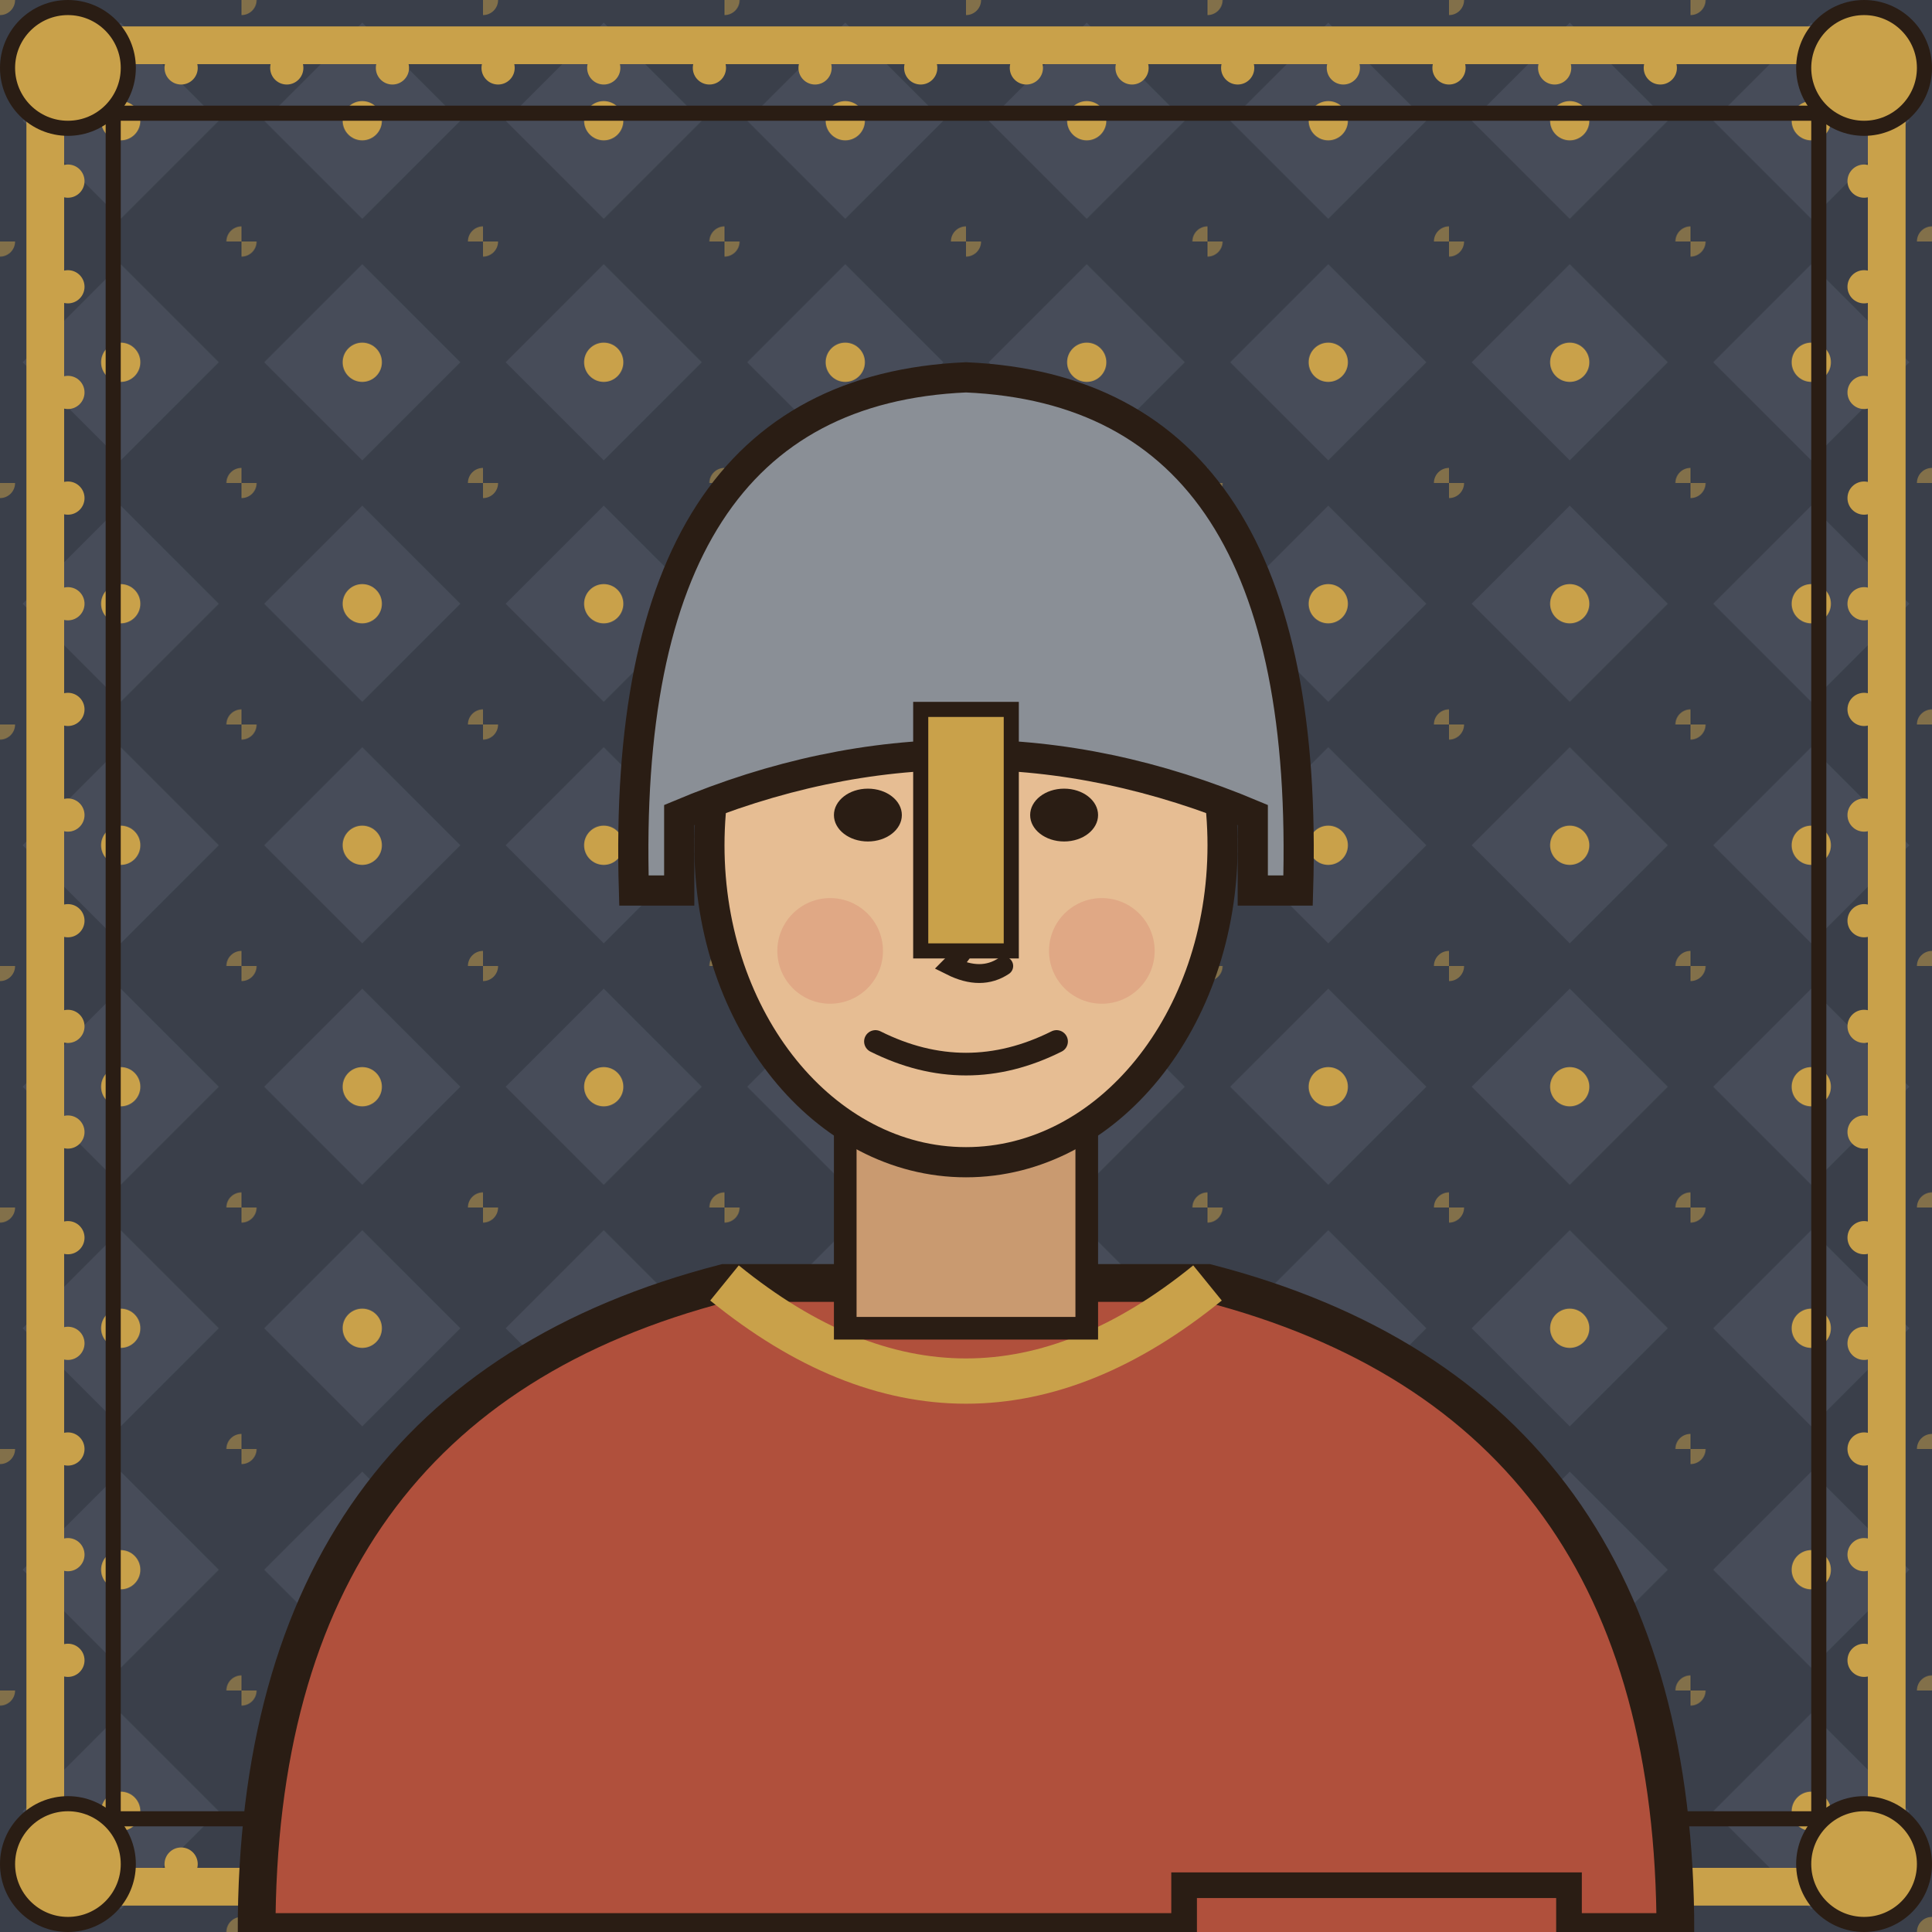
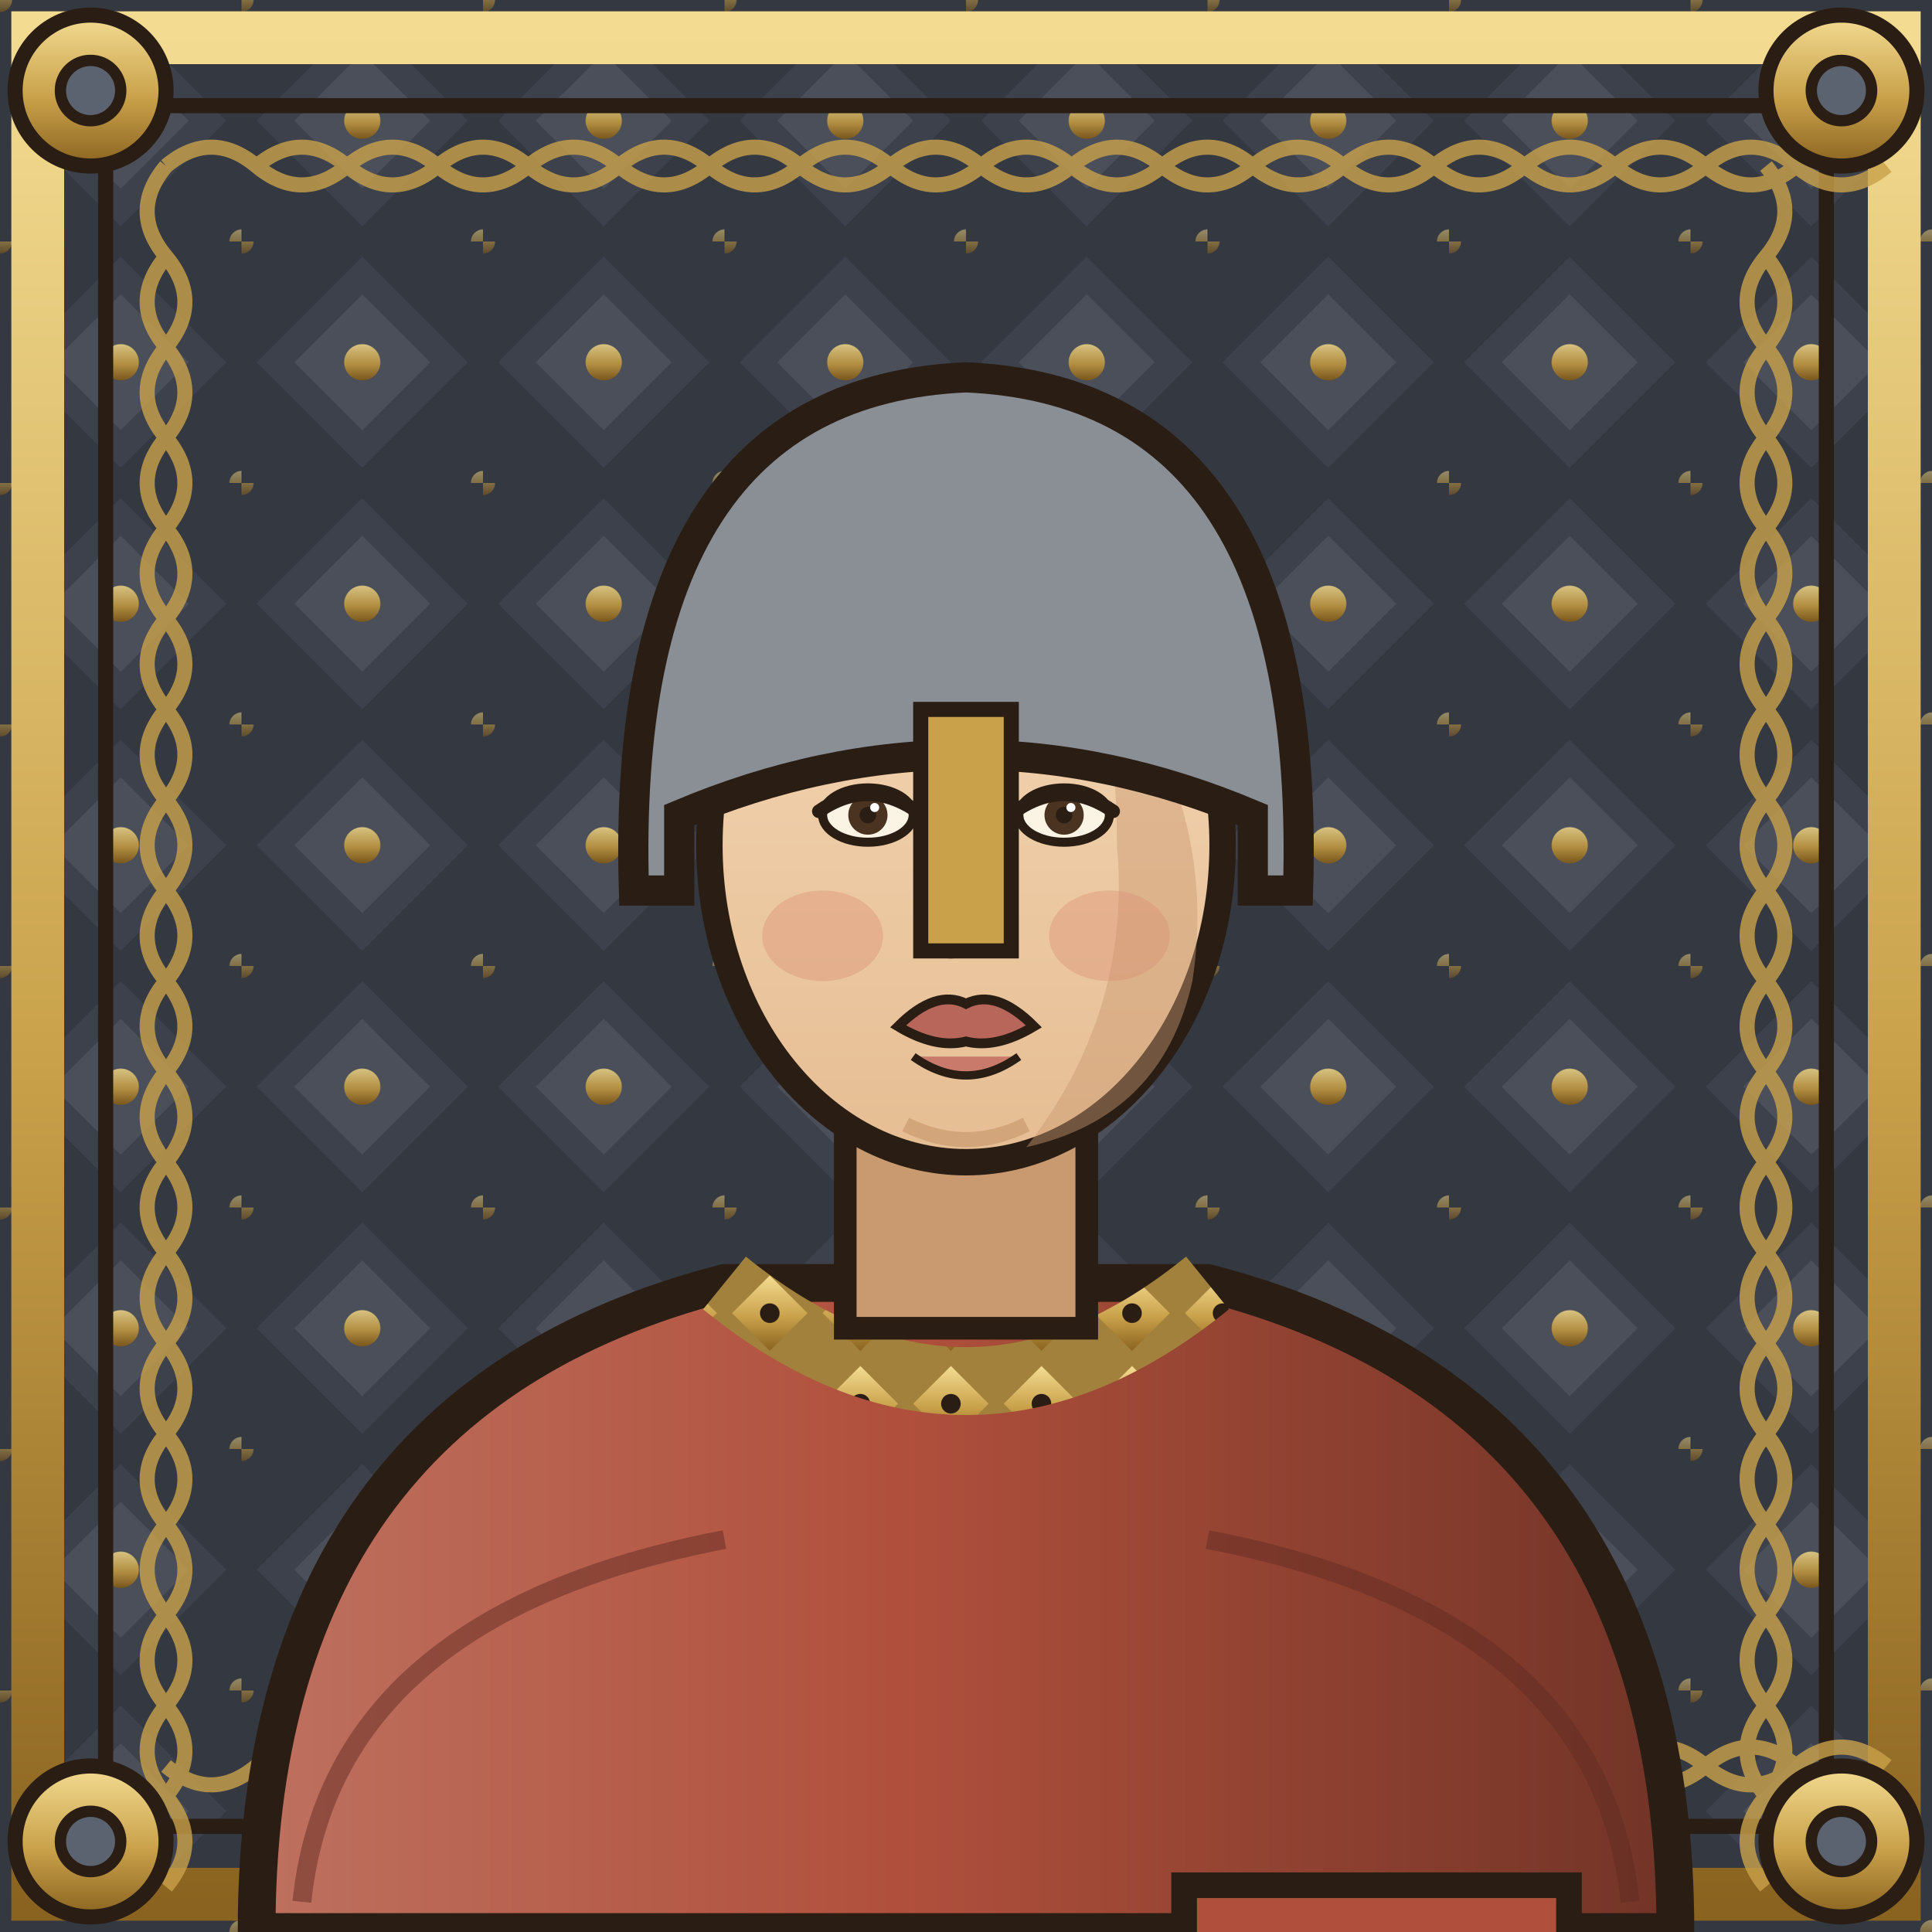
<svg xmlns="http://www.w3.org/2000/svg" viewBox="0 0 256 256" width="256" height="256">
+   <defs>
+     <linearGradient id="gold" x1="0" y1="0" x2="0" y2="1">
+       <stop offset="0" stop-color="#f3dc92" />
+       <stop offset="0.55" stop-color="#c9a14a" />
+       <stop offset="1" stop-color="#8a6320" />
+     </linearGradient>
+     <linearGradient id="steel" x1="0" y1="0" x2="1" y2="1">
+       <stop offset="0" stop-color="#eef1f4" />
+       <stop offset="0.5" stop-color="#8a8f96" />
+       <stop offset="1" stop-color="#4b5058" />
+     </linearGradient>
+     <linearGradient id="skin" x1="0" y1="0" x2="0" y2="1">
+       <stop offset="0" stop-color="#f4d8b6" />
+       <stop offset="1" stop-color="#e6bd93" />
+     </linearGradient>
+     <linearGradient id="parch" x1="0" y1="0" x2="0" y2="1">
+       <stop offset="0" stop-color="#f4ead2" />
+       <stop offset="1" stop-color="#e9dcbf" />
+     </linearGradient>
+   </defs>
+   <defs>
+     <linearGradient id="robe" x1="0" y1="0" x2="1" y2="0">
+       <stop offset="0" stop-color="#be705f" />
+       <stop offset="0.45" stop-color="#b0503c" />
+       <stop offset="1" stop-color="#723427" />
+     </linearGradient>
+     <pattern id="emb" width="12" height="12" patternUnits="userSpaceOnUse">
+       <rect width="12" height="12" fill="#a1813b" />
+       <path d="M6 1 L11 6 L6 11 L1 6 Z" fill="url(#gold)" />
+       <circle cx="6" cy="6" r="1.3" fill="#2a1d14" />
+     </pattern>
+   </defs>
  <defs>
    <pattern id="field" width="32" height="32" patternUnits="userSpaceOnUse">
      <rect width="32" height="32" fill="#3a3f4a" />
-       <path d="M16 3 L29 16 L16 29 L3 16 Z" fill="#5b6270" opacity="0.38" />
-       <circle cx="16" cy="16" r="2.6" fill="#c9a14a" />
-       <circle cx="0" cy="0" r="2" fill="#c9a14a" opacity="0.5" />
-       <circle cx="32" cy="32" r="2" fill="#c9a14a" opacity="0.5" />
+       <path d="M16 2 L30 16 L16 30 L2 16 Z" fill="#4d535f" opacity="0.55" />
+       <path d="M16 7 L25 16 L16 25 L7 16 Z" fill="#6b727e" opacity="0.4" />
+       <circle cx="16" cy="16" r="2.4" fill="url(#gold)" />
+       <circle cx="0" cy="0" r="1.6" fill="url(#gold)" opacity="0.6" />
+       <circle cx="32" cy="32" r="1.6" fill="url(#gold)" opacity="0.6" />
    </pattern>
  </defs>
  <rect x="0" y="0" width="256" height="256" fill="url(#field)" />
-   <rect x="6" y="6" width="244" height="244" fill="none" stroke="#c9a14a" stroke-width="5" />
-   <rect x="15" y="15" width="226" height="226" fill="none" stroke="#2a1d14" stroke-width="2" />
-   <circle cx="24" cy="9" r="2.2" fill="#c9a14a" />
-   <circle cx="24" cy="247" r="2.2" fill="#c9a14a" />
-   <circle cx="38" cy="9" r="2.2" fill="#c9a14a" />
-   <circle cx="38" cy="247" r="2.2" fill="#c9a14a" />
-   <circle cx="52" cy="9" r="2.2" fill="#c9a14a" />
-   <circle cx="52" cy="247" r="2.2" fill="#c9a14a" />
-   <circle cx="66" cy="9" r="2.2" fill="#c9a14a" />
-   <circle cx="66" cy="247" r="2.2" fill="#c9a14a" />
-   <circle cx="80" cy="9" r="2.2" fill="#c9a14a" />
-   <circle cx="80" cy="247" r="2.2" fill="#c9a14a" />
-   <circle cx="94" cy="9" r="2.2" fill="#c9a14a" />
-   <circle cx="94" cy="247" r="2.2" fill="#c9a14a" />
-   <circle cx="108" cy="9" r="2.2" fill="#c9a14a" />
-   <circle cx="108" cy="247" r="2.2" fill="#c9a14a" />
-   <circle cx="122" cy="9" r="2.2" fill="#c9a14a" />
-   <circle cx="122" cy="247" r="2.2" fill="#c9a14a" />
-   <circle cx="136" cy="9" r="2.2" fill="#c9a14a" />
-   <circle cx="136" cy="247" r="2.2" fill="#c9a14a" />
-   <circle cx="150" cy="9" r="2.2" fill="#c9a14a" />
-   <circle cx="150" cy="247" r="2.2" fill="#c9a14a" />
-   <circle cx="164" cy="9" r="2.2" fill="#c9a14a" />
-   <circle cx="164" cy="247" r="2.2" fill="#c9a14a" />
-   <circle cx="178" cy="9" r="2.2" fill="#c9a14a" />
-   <circle cx="178" cy="247" r="2.2" fill="#c9a14a" />
-   <circle cx="192" cy="9" r="2.2" fill="#c9a14a" />
-   <circle cx="192" cy="247" r="2.2" fill="#c9a14a" />
-   <circle cx="206" cy="9" r="2.2" fill="#c9a14a" />
-   <circle cx="206" cy="247" r="2.2" fill="#c9a14a" />
-   <circle cx="220" cy="9" r="2.2" fill="#c9a14a" />
-   <circle cx="220" cy="247" r="2.2" fill="#c9a14a" />
-   <circle cx="9" cy="24" r="2.2" fill="#c9a14a" />
-   <circle cx="247" cy="24" r="2.2" fill="#c9a14a" />
-   <circle cx="9" cy="38" r="2.2" fill="#c9a14a" />
-   <circle cx="247" cy="38" r="2.2" fill="#c9a14a" />
-   <circle cx="9" cy="52" r="2.2" fill="#c9a14a" />
-   <circle cx="247" cy="52" r="2.2" fill="#c9a14a" />
-   <circle cx="9" cy="66" r="2.2" fill="#c9a14a" />
-   <circle cx="247" cy="66" r="2.2" fill="#c9a14a" />
-   <circle cx="9" cy="80" r="2.2" fill="#c9a14a" />
-   <circle cx="247" cy="80" r="2.2" fill="#c9a14a" />
-   <circle cx="9" cy="94" r="2.2" fill="#c9a14a" />
-   <circle cx="247" cy="94" r="2.2" fill="#c9a14a" />
-   <circle cx="9" cy="108" r="2.2" fill="#c9a14a" />
-   <circle cx="247" cy="108" r="2.2" fill="#c9a14a" />
-   <circle cx="9" cy="122" r="2.2" fill="#c9a14a" />
-   <circle cx="247" cy="122" r="2.2" fill="#c9a14a" />
-   <circle cx="9" cy="136" r="2.2" fill="#c9a14a" />
-   <circle cx="247" cy="136" r="2.2" fill="#c9a14a" />
-   <circle cx="9" cy="150" r="2.2" fill="#c9a14a" />
-   <circle cx="247" cy="150" r="2.2" fill="#c9a14a" />
-   <circle cx="9" cy="164" r="2.2" fill="#c9a14a" />
-   <circle cx="247" cy="164" r="2.2" fill="#c9a14a" />
-   <circle cx="9" cy="178" r="2.2" fill="#c9a14a" />
-   <circle cx="247" cy="178" r="2.2" fill="#c9a14a" />
-   <circle cx="9" cy="192" r="2.2" fill="#c9a14a" />
-   <circle cx="247" cy="192" r="2.2" fill="#c9a14a" />
-   <circle cx="9" cy="206" r="2.2" fill="#c9a14a" />
-   <circle cx="247" cy="206" r="2.2" fill="#c9a14a" />
-   <circle cx="9" cy="220" r="2.2" fill="#c9a14a" />
-   <circle cx="247" cy="220" r="2.2" fill="#c9a14a" />
-   <circle cx="9" cy="9" r="8" fill="#c9a14a" stroke="#2a1d14" stroke-width="2" />
-   <circle cx="247" cy="9" r="8" fill="#c9a14a" stroke="#2a1d14" stroke-width="2" />
-   <circle cx="9" cy="247" r="8" fill="#c9a14a" stroke="#2a1d14" stroke-width="2" />
-   <circle cx="247" cy="247" r="8" fill="#c9a14a" stroke="#2a1d14" stroke-width="2" />
-   <path d="M34 256 Q34 186 96 170 L160 170 Q222 186 222 256 Z" fill="#b0503c" stroke="#2a1d14" stroke-width="5" />
-   <path d="M96 170 Q128 196 160 170" fill="none" stroke="#c9a14a" stroke-width="6" />
+   <rect x="0" y="0" width="256" height="256" fill="#000" opacity="0.12" />
+   <rect x="5" y="5" width="246" height="246" fill="none" stroke="url(#gold)" stroke-width="7" />
+   <rect x="14" y="14" width="228" height="228" fill="none" stroke="#2a1d14" stroke-width="2" />
+   <path d="M22 22 q6 -5 12 0 t12 0 M22 234 q6 5 12 0 t12 0 M34 22 q6 -5 12 0 t12 0 M34 234 q6 5 12 0 t12 0 M46 22 q6 -5 12 0 t12 0 M46 234 q6 5 12 0 t12 0 M58 22 q6 -5 12 0 t12 0 M58 234 q6 5 12 0 t12 0 M70 22 q6 -5 12 0 t12 0 M70 234 q6 5 12 0 t12 0 M82 22 q6 -5 12 0 t12 0 M82 234 q6 5 12 0 t12 0 M94 22 q6 -5 12 0 t12 0 M94 234 q6 5 12 0 t12 0 M106 22 q6 -5 12 0 t12 0 M106 234 q6 5 12 0 t12 0 M118 22 q6 -5 12 0 t12 0 M118 234 q6 5 12 0 t12 0 M130 22 q6 -5 12 0 t12 0 M130 234 q6 5 12 0 t12 0 M142 22 q6 -5 12 0 t12 0 M142 234 q6 5 12 0 t12 0 M154 22 q6 -5 12 0 t12 0 M154 234 q6 5 12 0 t12 0 M166 22 q6 -5 12 0 t12 0 M166 234 q6 5 12 0 t12 0 M178 22 q6 -5 12 0 t12 0 M178 234 q6 5 12 0 t12 0 M190 22 q6 -5 12 0 t12 0 M190 234 q6 5 12 0 t12 0 M202 22 q6 -5 12 0 t12 0 M202 234 q6 5 12 0 t12 0 M214 22 q6 -5 12 0 t12 0 M214 234 q6 5 12 0 t12 0 M226 22 q6 -5 12 0 t12 0 M226 234 q6 5 12 0 t12 0 M22 22 q-5 6 0 12 t0 12 M234 22 q5 6 0 12 t0 12 M22 34 q-5 6 0 12 t0 12 M234 34 q5 6 0 12 t0 12 M22 46 q-5 6 0 12 t0 12 M234 46 q5 6 0 12 t0 12 M22 58 q-5 6 0 12 t0 12 M234 58 q5 6 0 12 t0 12 M22 70 q-5 6 0 12 t0 12 M234 70 q5 6 0 12 t0 12 M22 82 q-5 6 0 12 t0 12 M234 82 q5 6 0 12 t0 12 M22 94 q-5 6 0 12 t0 12 M234 94 q5 6 0 12 t0 12 M22 106 q-5 6 0 12 t0 12 M234 106 q5 6 0 12 t0 12 M22 118 q-5 6 0 12 t0 12 M234 118 q5 6 0 12 t0 12 M22 130 q-5 6 0 12 t0 12 M234 130 q5 6 0 12 t0 12 M22 142 q-5 6 0 12 t0 12 M234 142 q5 6 0 12 t0 12 M22 154 q-5 6 0 12 t0 12 M234 154 q5 6 0 12 t0 12 M22 166 q-5 6 0 12 t0 12 M234 166 q5 6 0 12 t0 12 M22 178 q-5 6 0 12 t0 12 M234 178 q5 6 0 12 t0 12 M22 190 q-5 6 0 12 t0 12 M234 190 q5 6 0 12 t0 12 M22 202 q-5 6 0 12 t0 12 M234 202 q5 6 0 12 t0 12 M22 214 q-5 6 0 12 t0 12 M234 214 q5 6 0 12 t0 12 M22 226 q-5 6 0 12 t0 12 M234 226 q5 6 0 12 t0 12" fill="none" stroke="#c9a14a" stroke-width="2" opacity="0.8" />
+   <circle cx="12" cy="12" r="10" fill="url(#gold)" stroke="#2a1d14" stroke-width="2" />
+   <circle cx="12" cy="12" r="4" fill="#5b6270" stroke="#2a1d14" stroke-width="1.5" />
+   <circle cx="244" cy="12" r="10" fill="url(#gold)" stroke="#2a1d14" stroke-width="2" />
+   <circle cx="244" cy="12" r="4" fill="#5b6270" stroke="#2a1d14" stroke-width="1.5" />
+   <circle cx="12" cy="244" r="10" fill="url(#gold)" stroke="#2a1d14" stroke-width="2" />
+   <circle cx="12" cy="244" r="4" fill="#5b6270" stroke="#2a1d14" stroke-width="1.5" />
+   <circle cx="244" cy="244" r="10" fill="url(#gold)" stroke="#2a1d14" stroke-width="2" />
+   <circle cx="244" cy="244" r="4" fill="#5b6270" stroke="#2a1d14" stroke-width="1.5" />
+   <path d="M34 256 Q34 186 96 170 L160 170 Q222 186 222 256 Z" fill="url(#robe)" stroke="#2a1d14" stroke-width="5" />
+   <path d="M96 170 Q128 196 160 170" fill="none" stroke="url(#emb)" stroke-width="9" />
+   <path d="M40 252 Q44 214 96 204" fill="none" stroke="#612c21" stroke-width="2.5" opacity="0.5" />
+   <path d="M216 252 Q212 214 160 204" fill="none" stroke="#612c21" stroke-width="2.5" opacity="0.5" />
  <rect x="112" y="136" width="32" height="40" fill="#c99a70" stroke="#2a1d14" stroke-width="3" />
  <g transform="translate(128 112)">
-     <ellipse cx="0" cy="0" rx="34" ry="42" fill="#e6bd93" stroke="#2a1d14" stroke-width="4" />
-     <path d="M-30 -6 Q-34 -40 0 -44 Q34 -40 30 -6" fill="none" stroke="#c99a70" stroke-width="3" opacity="0.6" />
-     <circle cx="-18" cy="14" r="7" fill="#d98f74" opacity="0.45" />
-     <circle cx="18" cy="14" r="7" fill="#d98f74" opacity="0.45" />
-     <ellipse cx="-13" cy="-4" rx="4.5" ry="3.5" fill="#2a1d14" />
-     <ellipse cx="13" cy="-4" rx="4.5" ry="3.5" fill="#2a1d14" />
-     <path d="M-22 -14 Q-13 -20 -5 -14 M5 -14 Q13 -20 22 -14" fill="none" stroke="#2a1d14" stroke-width="3" stroke-linecap="round" />
-     <path d="M0 0 Q4 10 -2 16 Q2 18 5 16" fill="none" stroke="#2a1d14" stroke-width="2.5" stroke-linecap="round" />
-     <path d="M-12 26 Q0 32 12 26" fill="none" stroke="#2a1d14" stroke-width="3" stroke-linecap="round" />
+     <ellipse cx="0" cy="0" rx="34" ry="42" fill="url(#skin)" stroke="#2a1d14" stroke-width="3.5" />
+     <path d="M14 -30 Q34 -8 30 18 Q26 36 8 40 Q22 22 20 0 Q20 -20 14 -30 Z" fill="#c99a70" opacity="0.45" />
+     <ellipse cx="-19" cy="12" rx="8" ry="6" fill="#d98f74" opacity="0.4" />
+     <ellipse cx="19" cy="12" rx="8" ry="6" fill="#d98f74" opacity="0.4" />
+     <path d="M-8 37 Q0 41 8 37" fill="none" stroke="#c99a70" stroke-width="2" opacity="0.7" />
+     <ellipse cx="-13" cy="-4" rx="6" ry="3.6" fill="#fbf4e4" stroke="#2a1d14" stroke-width="1.2" />
+     <circle cx="-13" cy="-4" r="2.6" fill="#4a3320" />
+     <circle cx="-13" cy="-4" r="1.1" fill="#2a1d14" />
+     <circle cx="-12.1" cy="-5" r="0.6" fill="#ffffff" />
+     <path d="M-19.5 -4.5 Q-13 -9 -6.5 -4.5" fill="none" stroke="#2a1d14" stroke-width="1.8" stroke-linecap="round" />
+     <ellipse cx="13" cy="-4" rx="6" ry="3.6" fill="#fbf4e4" stroke="#2a1d14" stroke-width="1.2" />
+     <circle cx="13" cy="-4" r="2.6" fill="#4a3320" />
+     <circle cx="13" cy="-4" r="1.1" fill="#2a1d14" />
+     <circle cx="13.9" cy="-5" r="0.6" fill="#ffffff" />
+     <path d="M6.5 -4.5 Q13 -9 19.5 -4.5" fill="none" stroke="#2a1d14" stroke-width="1.8" stroke-linecap="round" />
+     <path d="M-20 -13 Q-13 -18 -5 -13" fill="none" stroke="#2a1d14" stroke-width="2.6" stroke-linecap="round" />
+     <path d="M5 -13 Q13 -18 20 -13" fill="none" stroke="#2a1d14" stroke-width="2.6" stroke-linecap="round" />
+     <path d="M1 -2 Q5 7 1 13 Q-2 15 -5 13" fill="none" stroke="#2a1d14" stroke-width="2" stroke-linecap="round" />
+     <path d="M3 0 Q7 8 3 13 Q6 10 5 2 Z" fill="#c99a70" opacity="0.55" />
+     <path d="M-9 24 Q-4 19 0 21 Q4 19 9 24 Q4 27 0 26 Q-4 27 -9 24 Z" fill="#b8665a" stroke="#2a1d14" stroke-width="1.3" />
+     <path d="M-7 28 Q0 33 7 28" fill="#c97a6a" stroke="#2a1d14" stroke-width="1.1" />
    <path d="M-44 6 Q-46 -60 0 -62 Q46 -60 44 6 L38 6 L38 -4 Q0 -20 -38 -4 L-38 6 Z" fill="#8a8f96" stroke="#2a1d14" stroke-width="4" />
    <path d="M-6 -18 L-6 14 L6 14 L6 -18 Z" fill="#c9a14a" stroke="#2a1d14" stroke-width="2" />
  </g>
  <g transform="translate(128 226) scale(0.85)">
    <path d="M34 28 L94 28 L94 74 Q94 102 64 112 Q34 102 34 74 Z" fill="#b0503c" stroke="#2a1d14" stroke-width="4" />
    <path d="M64 40 L64 96 M46 62 L82 62" stroke="#c9a14a" stroke-width="7" />
  </g>
</svg>
